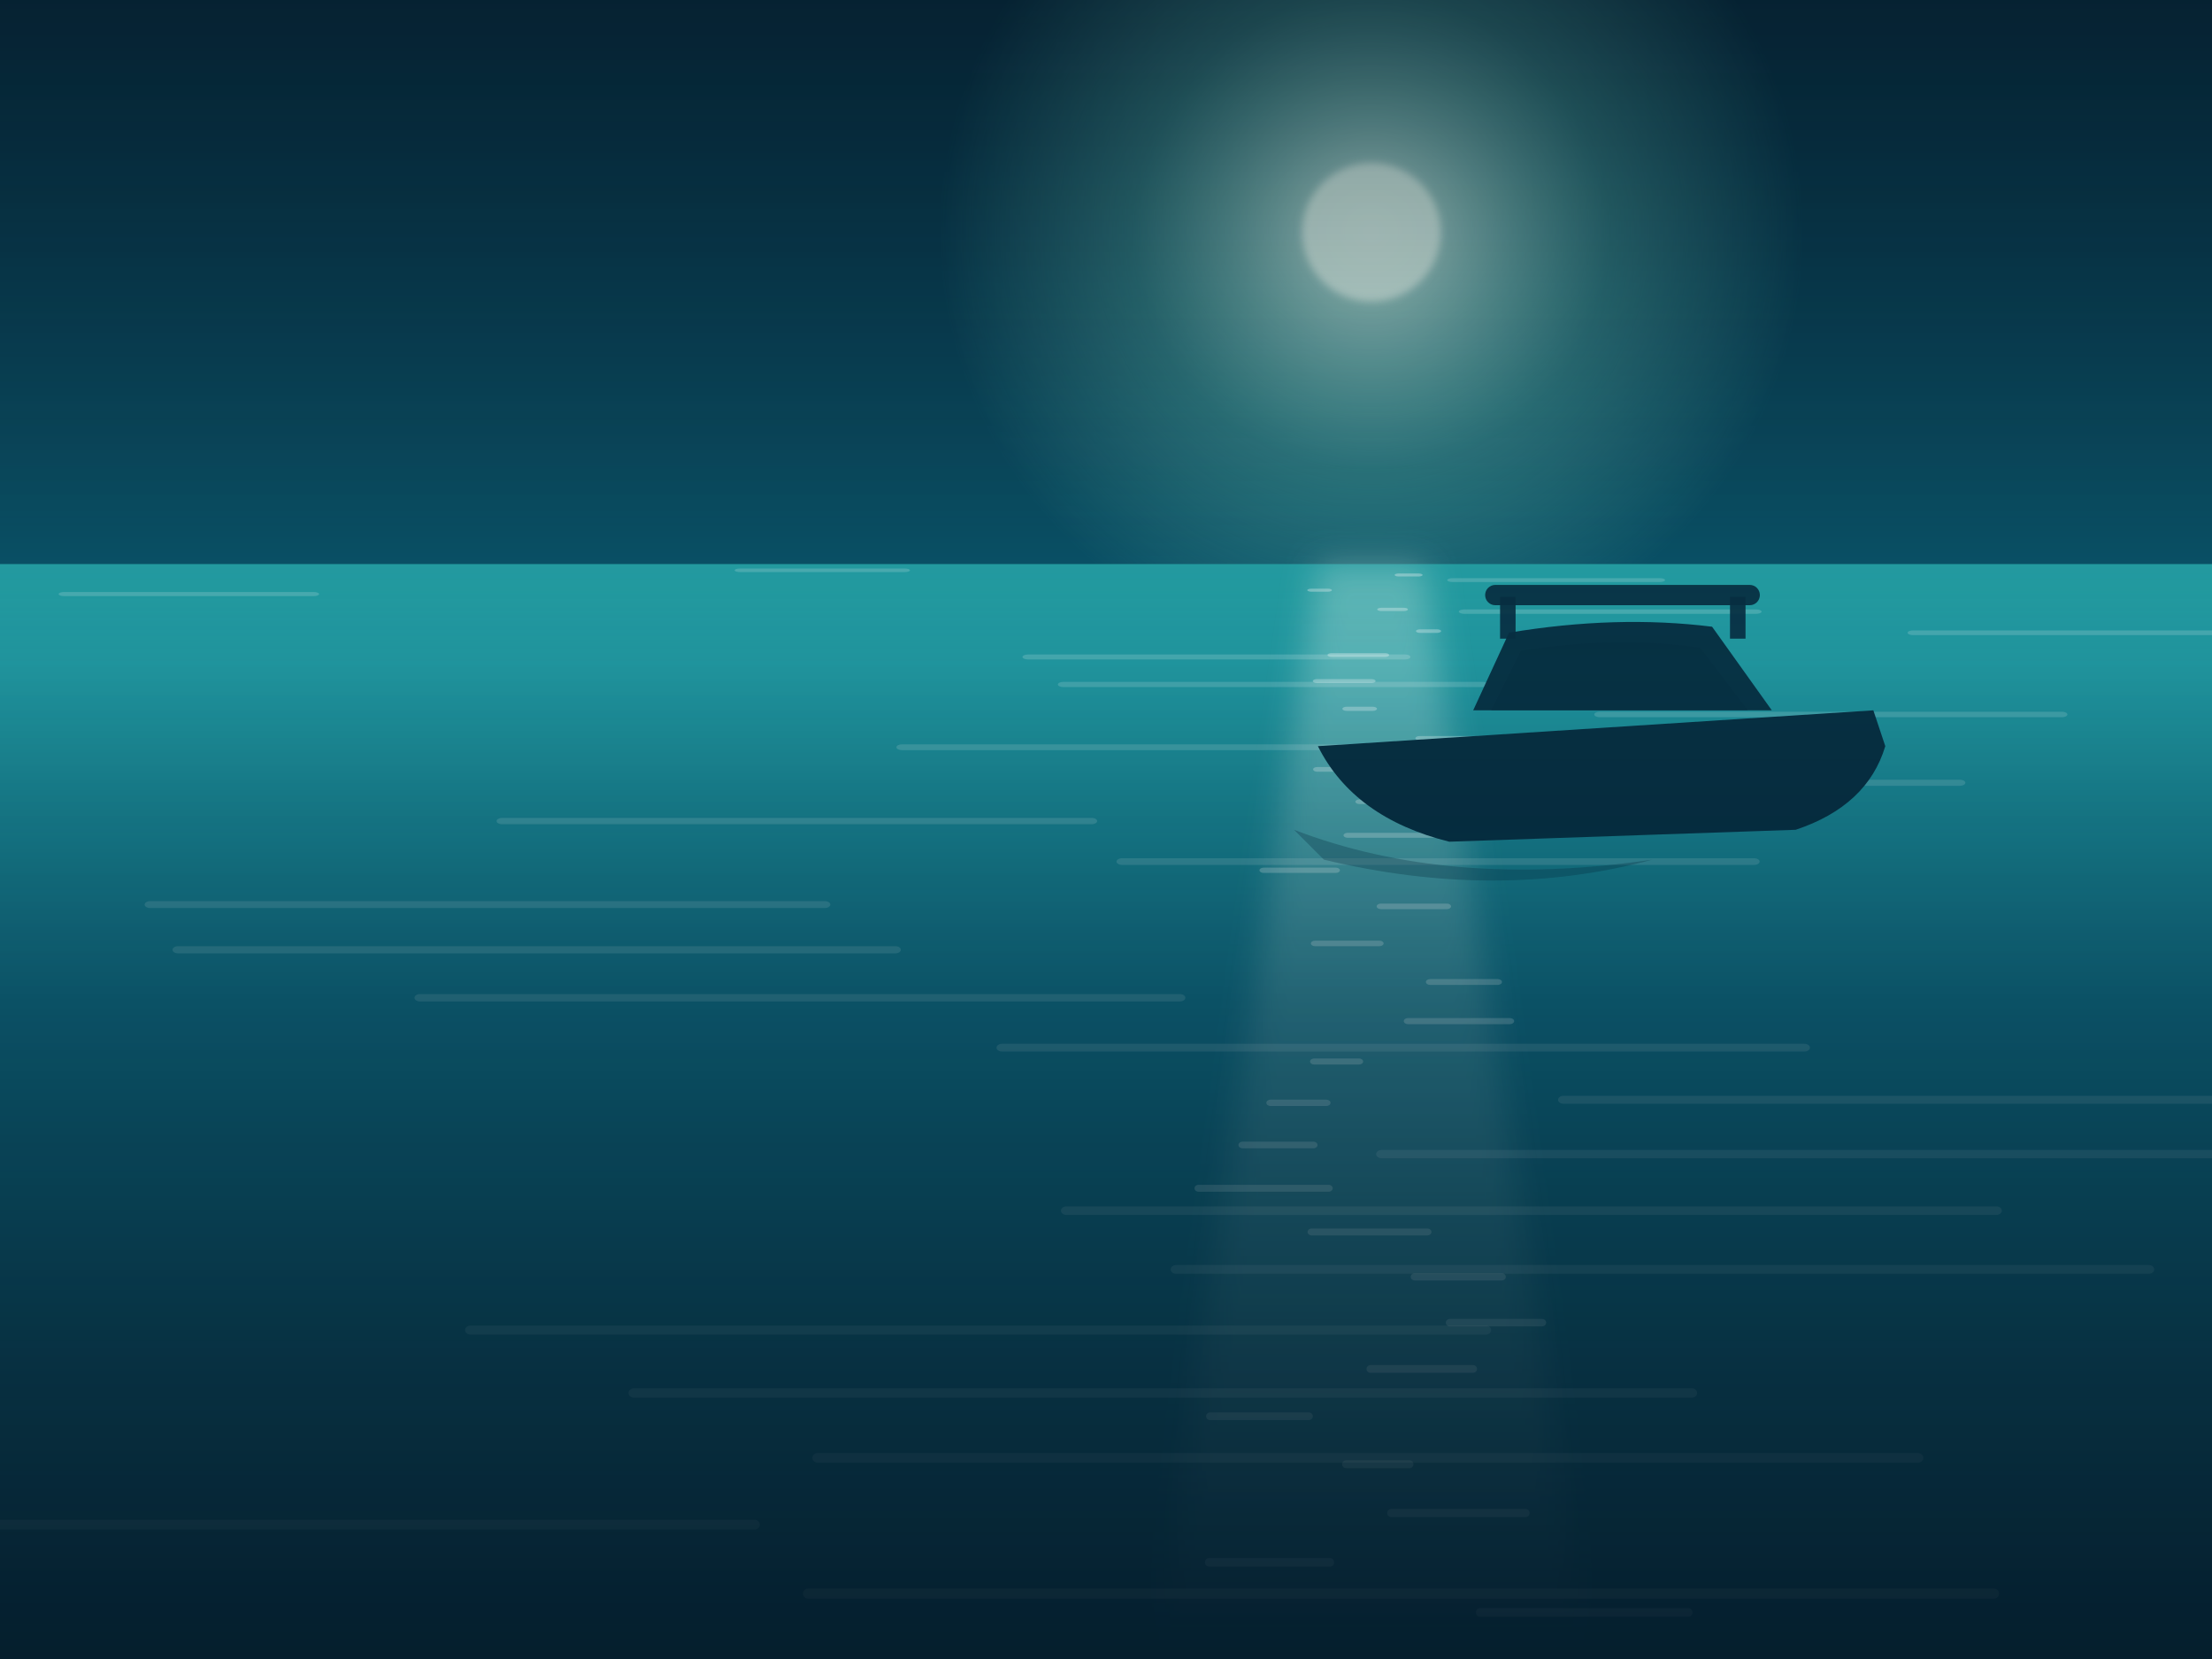
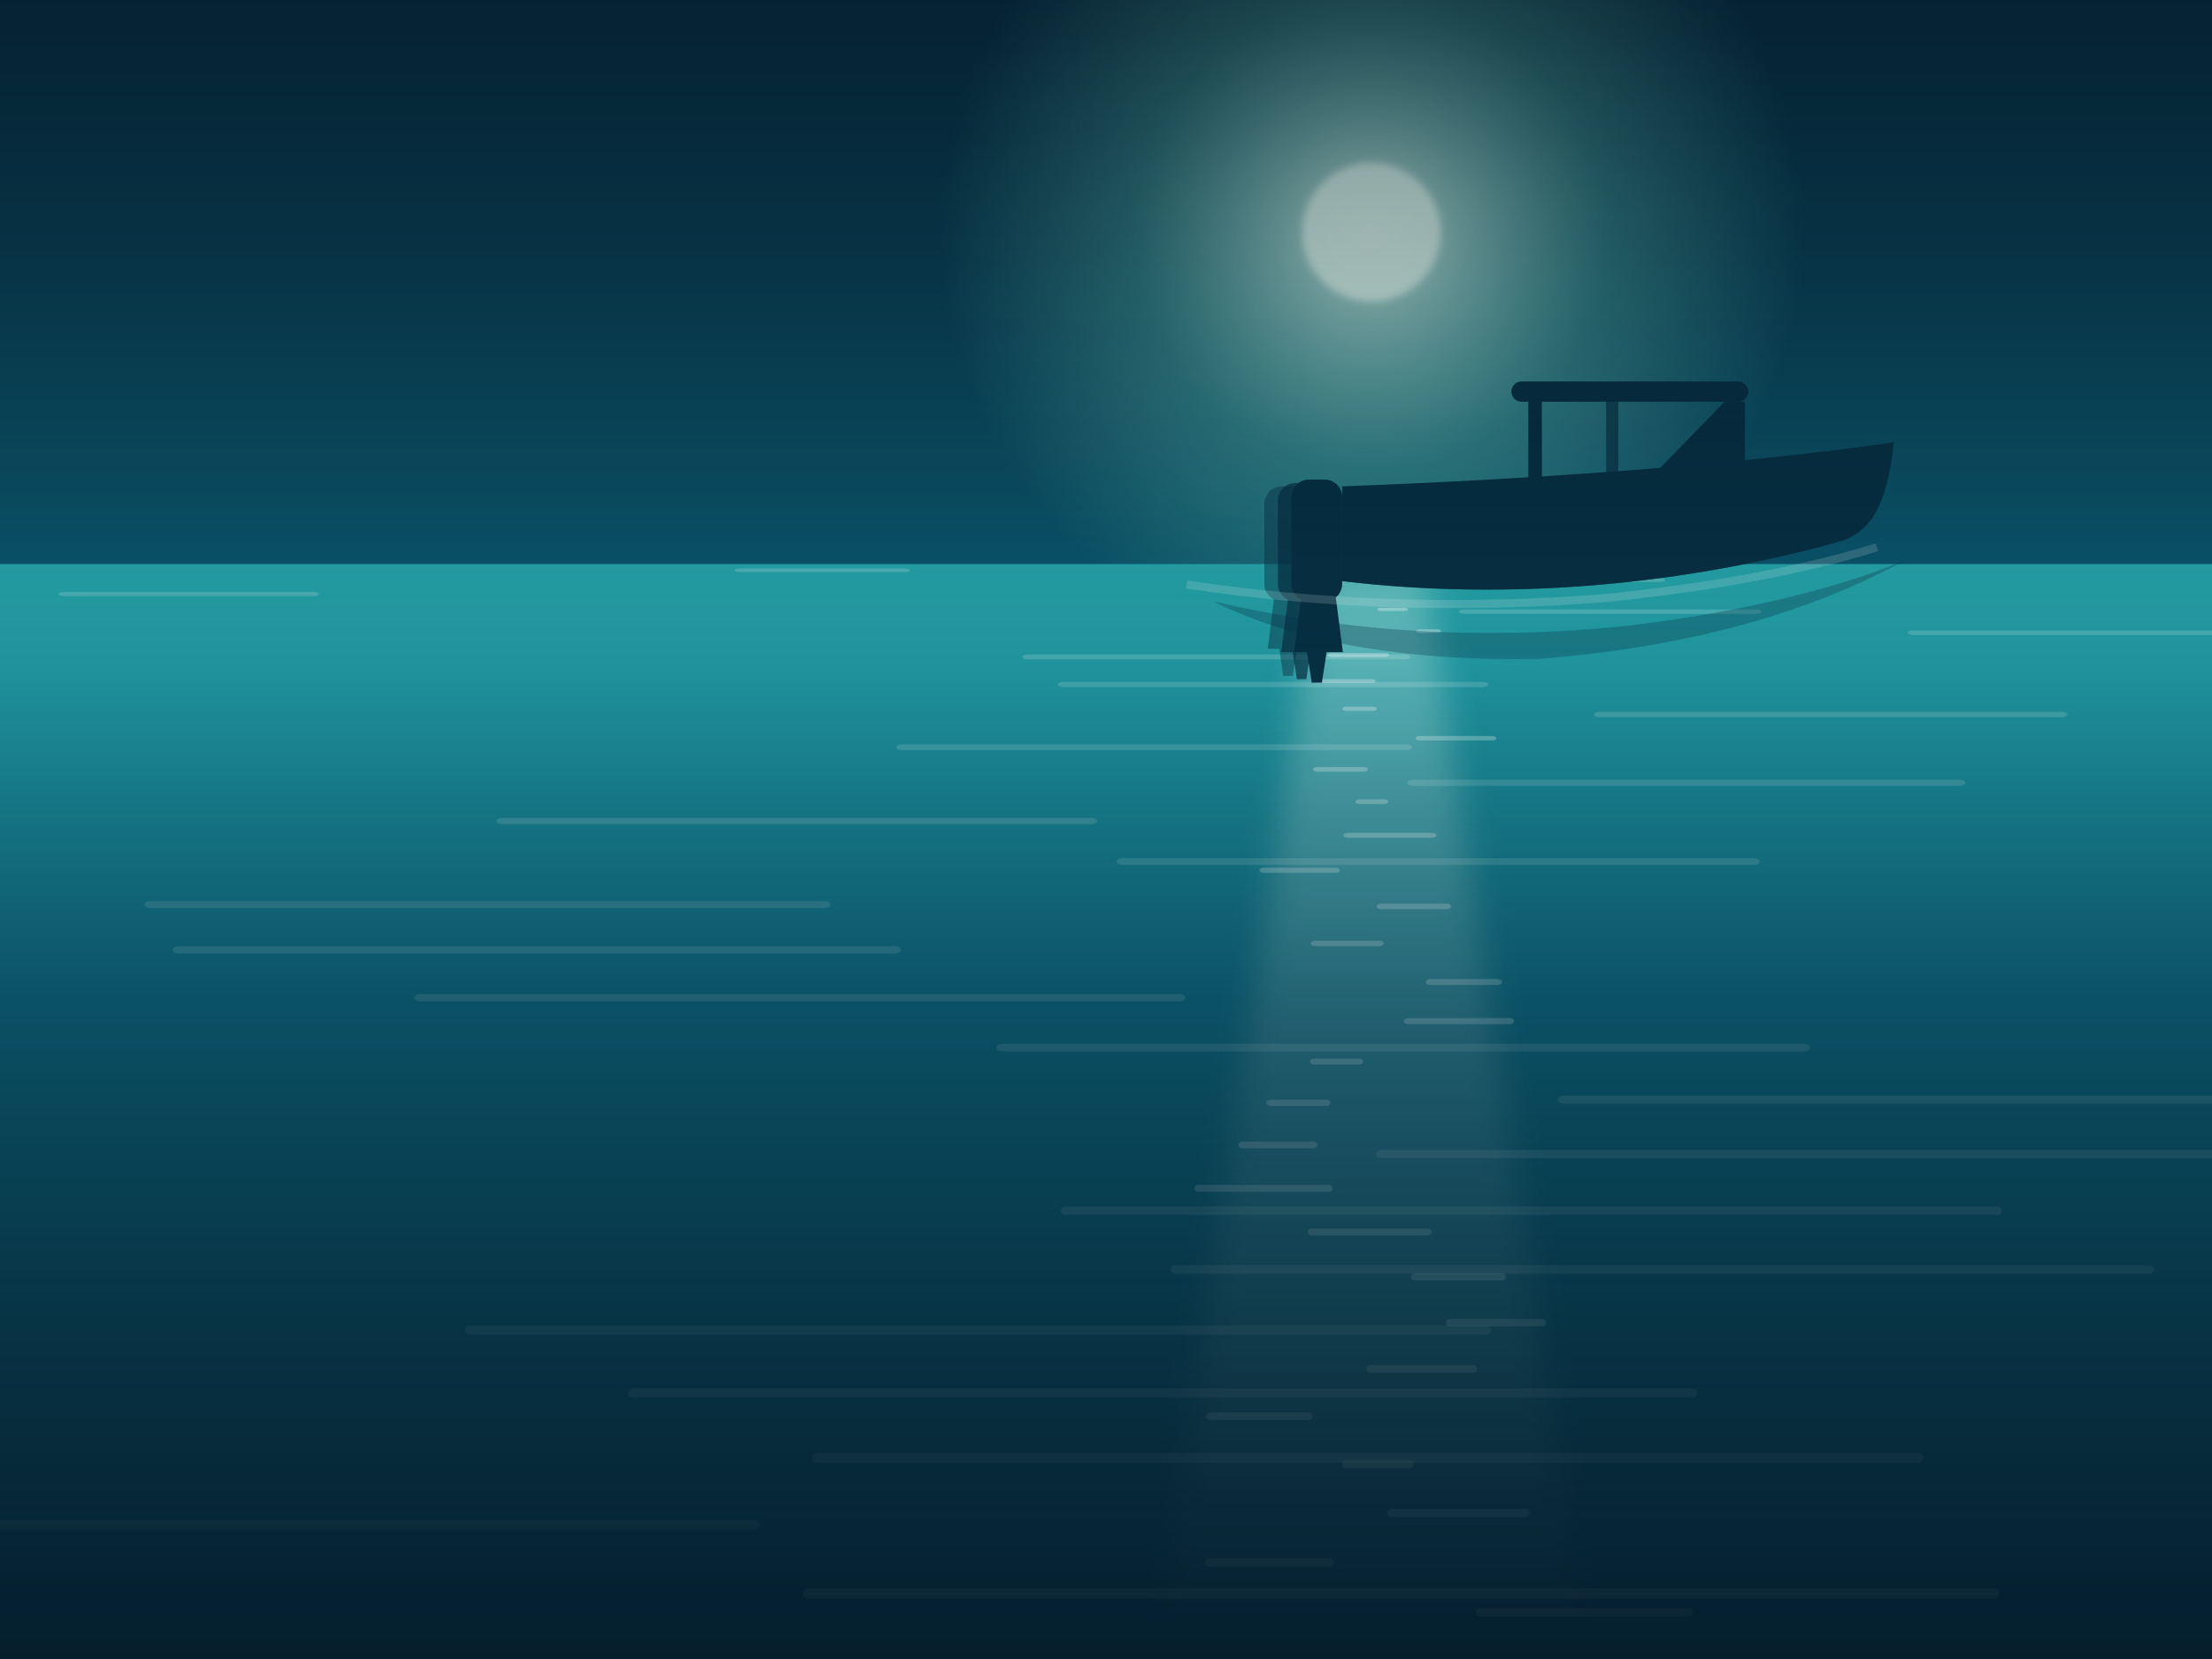
<svg xmlns="http://www.w3.org/2000/svg" viewBox="0 0 800 600" width="800" height="600" role="img">
  <defs>
    <linearGradient id="skygallery3" x1="0" y1="0" x2="0" y2="1">
      <stop offset="0%" stop-color="#062f42" />
      <stop offset="45%" stop-color="#0c6076" />
      <stop offset="82%" stop-color="#71d6c4" />
      <stop offset="100%" stop-color="#d8f4ea" />
    </linearGradient>
    <linearGradient id="seagallery3" x1="0" y1="0" x2="0" y2="1">
      <stop offset="0%" stop-color="#25a3a8" />
      <stop offset="40%" stop-color="#0c6076" />
      <stop offset="100%" stop-color="#062f42" />
    </linearGradient>
    <radialGradient id="glowgallery3" cx="50%" cy="50%" r="50%">
      <stop offset="0%" stop-color="#d8f4ea" stop-opacity=".95" />
      <stop offset="55%" stop-color="#71d6c4" stop-opacity=".35" />
      <stop offset="100%" stop-color="#71d6c4" stop-opacity="0" />
    </radialGradient>
    <linearGradient id="viggallery3" x1="0" y1="0" x2="0" y2="1">
      <stop offset="0%" stop-color="#04101c" stop-opacity=".42" />
      <stop offset="40%" stop-color="#04101c" stop-opacity="0" />
      <stop offset="100%" stop-color="#04101c" stop-opacity=".55" />
    </linearGradient>
    <linearGradient id="reflgallery3" x1="0" y1="0" x2="0" y2="1">
      <stop offset="0%" stop-color="#d8f4ea" stop-opacity=".34" />
      <stop offset="45%" stop-color="#d8f4ea" stop-opacity=".12" />
      <stop offset="100%" stop-color="#d8f4ea" stop-opacity="0" />
    </linearGradient>
    <filter id="softgallery3" x="-20%" y="-20%" width="140%" height="140%">
      <feGaussianBlur stdDeviation="1.4" />
    </filter>
    <filter id="blurgallery3" x="-25%" y="-25%" width="150%" height="150%">
      <feGaussianBlur stdDeviation="6" />
    </filter>
  </defs>
  <rect width="800" height="600" fill="url(#skygallery3)" />
  <circle cx="496" cy="84" r="156" fill="url(#glowgallery3)" />
  <circle cx="496" cy="84" r="25" fill="#d8f4ea" opacity=".9" filter="url(#softgallery3)" />
  <rect x="0" y="204" width="800" height="396" fill="url(#seagallery3)" />
  <path d="M477 204 L515 204 L574 600 L418 600 Z" fill="url(#reflgallery3)" filter="url(#blurgallery3)" />
  <rect x="504.4" y="207.4" width="10.1" height="1.1" rx="1.5" fill="#ffffff" opacity="0.340" />
  <rect x="472.8" y="212.9" width="8.9" height="1.1" rx="1.5" fill="#ffffff" opacity="0.330" />
  <rect x="498.1" y="219.8" width="11.1" height="1.2" rx="1.5" fill="#ffffff" opacity="0.320" />
  <rect x="512.1" y="227.6" width="9.1" height="1.3" rx="1.5" fill="#ffffff" opacity="0.310" />
  <rect x="480.1" y="236.2" width="22.3" height="1.4" rx="1.5" fill="#ffffff" opacity="0.300" />
  <rect x="474.8" y="245.6" width="22.7" height="1.4" rx="1.5" fill="#ffffff" opacity="0.290" />
  <rect x="485.5" y="255.6" width="12.5" height="1.5" rx="1.5" fill="#ffffff" opacity="0.280" />
  <rect x="511.9" y="266.2" width="29.3" height="1.6" rx="1.5" fill="#ffffff" opacity="0.270" />
  <rect x="474.9" y="277.4" width="19.8" height="1.7" rx="1.5" fill="#ffffff" opacity="0.260" />
  <rect x="490.2" y="289.1" width="11.9" height="1.7" rx="1.5" fill="#ffffff" opacity="0.250" />
  <rect x="485.9" y="301.2" width="33.6" height="1.8" rx="1.5" fill="#ffffff" opacity="0.240" />
  <rect x="455.5" y="313.8" width="29.1" height="1.9" rx="1.5" fill="#ffffff" opacity="0.230" />
  <rect x="497.9" y="326.8" width="26.9" height="2.0" rx="1.5" fill="#ffffff" opacity="0.220" />
  <rect x="474.1" y="340.2" width="26.3" height="2.0" rx="1.5" fill="#ffffff" opacity="0.210" />
  <rect x="515.7" y="354.1" width="27.5" height="2.1" rx="1.5" fill="#ffffff" opacity="0.200" />
  <rect x="507.7" y="368.2" width="39.9" height="2.2" rx="1.5" fill="#ffffff" opacity="0.190" />
  <rect x="473.8" y="382.8" width="19.2" height="2.2" rx="1.5" fill="#ffffff" opacity="0.180" />
  <rect x="458.0" y="397.7" width="23.2" height="2.3" rx="1.5" fill="#ffffff" opacity="0.170" />
  <rect x="447.9" y="412.9" width="28.6" height="2.4" rx="1.5" fill="#ffffff" opacity="0.160" />
  <rect x="432.0" y="428.5" width="50.0" height="2.5" rx="1.5" fill="#ffffff" opacity="0.150" />
  <rect x="472.9" y="444.3" width="44.8" height="2.5" rx="1.5" fill="#ffffff" opacity="0.140" />
  <rect x="510.2" y="460.5" width="34.4" height="2.6" rx="1.5" fill="#ffffff" opacity="0.130" />
  <rect x="522.9" y="477.0" width="36.3" height="2.7" rx="1.5" fill="#ffffff" opacity="0.120" />
  <rect x="494.2" y="493.7" width="40.0" height="2.8" rx="1.5" fill="#ffffff" opacity="0.110" />
  <rect x="436.2" y="510.8" width="38.6" height="2.8" rx="1.5" fill="#ffffff" opacity="0.100" />
  <rect x="485.4" y="528.1" width="25.8" height="2.9" rx="1.5" fill="#ffffff" opacity="0.090" />
  <rect x="501.7" y="545.7" width="51.5" height="3.0" rx="1.5" fill="#ffffff" opacity="0.080" />
  <rect x="435.8" y="563.5" width="46.7" height="3.1" rx="1.5" fill="#ffffff" opacity="0.070" />
  <rect x="533.8" y="581.6" width="78.3" height="3.1" rx="1.5" fill="#ffffff" opacity="0.060" />
  <rect x="530.6" y="600.0" width="79.7" height="3.2" rx="1.5" fill="#ffffff" opacity="0.050" />
  <rect x="265.7" y="205.6" width="63.4" height="1.3" rx="2" fill="#ffffff" opacity="0.185" />
  <rect x="523.4" y="209.1" width="78.8" height="1.4" rx="2" fill="#ffffff" opacity="0.179" />
  <rect x="21.2" y="214.1" width="94.2" height="1.5" rx="2" fill="#ffffff" opacity="0.174" />
  <rect x="527.6" y="220.4" width="109.5" height="1.6" rx="2" fill="#ffffff" opacity="0.168" />
  <rect x="689.9" y="228.0" width="124.9" height="1.7" rx="2" fill="#ffffff" opacity="0.163" />
  <rect x="369.8" y="236.7" width="140.3" height="1.8" rx="2" fill="#ffffff" opacity="0.158" />
  <rect x="382.6" y="246.6" width="155.7" height="1.9" rx="2" fill="#ffffff" opacity="0.152" />
  <rect x="576.6" y="257.4" width="171.1" height="2.0" rx="2" fill="#ffffff" opacity="0.147" />
  <rect x="324.2" y="269.2" width="186.5" height="2.1" rx="2" fill="#ffffff" opacity="0.142" />
  <rect x="509.0" y="282.0" width="201.8" height="2.2" rx="2" fill="#ffffff" opacity="0.136" />
  <rect x="179.6" y="295.8" width="217.2" height="2.3" rx="2" fill="#ffffff" opacity="0.131" />
  <rect x="403.8" y="310.4" width="232.6" height="2.4" rx="2" fill="#ffffff" opacity="0.125" />
  <rect x="52.3" y="325.9" width="248.0" height="2.5" rx="2" fill="#ffffff" opacity="0.120" />
  <rect x="62.4" y="342.2" width="263.4" height="2.6" rx="2" fill="#ffffff" opacity="0.115" />
  <rect x="149.9" y="359.5" width="278.8" height="2.7" rx="2" fill="#ffffff" opacity="0.109" />
  <rect x="360.4" y="377.5" width="294.2" height="2.8" rx="2" fill="#ffffff" opacity="0.104" />
  <rect x="563.5" y="396.3" width="309.5" height="2.9" rx="2" fill="#ffffff" opacity="0.098" />
  <rect x="497.7" y="415.9" width="324.9" height="3.0" rx="2" fill="#ffffff" opacity="0.093" />
  <rect x="383.7" y="436.3" width="340.3" height="3.1" rx="2" fill="#ffffff" opacity="0.088" />
  <rect x="423.4" y="457.5" width="355.7" height="3.2" rx="2" fill="#ffffff" opacity="0.082" />
  <rect x="168.2" y="479.4" width="371.1" height="3.3" rx="2" fill="#ffffff" opacity="0.077" />
  <rect x="227.3" y="502.1" width="386.5" height="3.4" rx="2" fill="#ffffff" opacity="0.072" />
  <rect x="293.8" y="525.5" width="401.8" height="3.5" rx="2" fill="#ffffff" opacity="0.066" />
  <rect x="-142.4" y="549.6" width="417.2" height="3.6" rx="2" fill="#ffffff" opacity="0.061" />
  <rect x="290.4" y="574.5" width="432.6" height="3.7" rx="2" fill="#ffffff" opacity="0.055" />
  <rect x="490.1" y="600.0" width="448.0" height="3.8" rx="2" fill="#ffffff" opacity="0.050" />
-   <g transform="translate(468.0,192.1) scale(2.16)" fill="#062f42">
-     <path d="M4 36 L97 30 L99 36 Q96 46 84 50 L26 52 Q10 48 4 36 Z" />
-     <path d="M30 30 L36 17 Q54 14 70 16 L80 30 Z" opacity=".96" />
-     <path d="M33 30 L38 20 Q54 17.5 68 19.5 L76 30 Z" opacity=".55" />
-     <rect x="32" y="9" width="46" height="3.4" rx="1.7" opacity=".92" />
-     <rect x="34.5" y="11" width="2.6" height="7" opacity=".92" />
-     <rect x="73" y="11" width="2.6" height="7" opacity=".92" />
-     <path d="M0 50 Q26 60 60 55 Q34 62 5 55 Z" opacity=".3" />
+   <g transform="translate(453.6,109.8) scale(2.448)" fill="#062f42">
+     <g opacity=".45">
+       <rect x="1.5" y="27" width="7" height="17" rx="2.6" />
+       <path d="M3 43 h4.5 l1 8 h-2.2 l-.6 4 h-1.4 l-.6 -4 h-1.7 z" />
+     </g>
+     <g opacity=".7">
+       <rect x="3.5" y="26.5" width="7" height="17.5" rx="2.6" />
+       <path d="M5 43.5 h4.5 l1 8 h-2.2 l-.6 4 h-1.4 l-.6 -4 h-1.7 z" />
+     </g>
+     <rect x="5.5" y="26" width="7.5" height="18" rx="2.6" />
+     <path d="M7 43 h5 l1.1 8.5 h-2.4 l-.7 4.5 h-1.5 l-.7 -4.5 h-1.9 z" />
+     <path d="M13 27 L13 41                C 38 44, 64 41.5, 87 35                C 91 33.5, 93.5 30, 94.5 20.5                C 70 24, 40 26, 13 27 Z" />
+     <path d="M13 41 C 38 44, 64 41.5, 87 35 L 86 32.8                C 64 39.3, 38 41.8, 13 38.8 Z" opacity=".45" />
+     <path d="M62 31.5 L78 29.5 L77 32 L61 33.5 Z" opacity=".35" />
+     <rect x="38" y="11.5" width="35" height="3" rx="1.5" />
+     <rect x="40.5" y="14" width="2" height="12.5" />
+     <rect x="52" y="14" width="1.8" height="12.5" opacity=".7" />
+     <path d="M58 26.3 L69.5 14.5 L72.5 14.5 L72.5 25.6 Z" />
+     <path d="M60.5 25.4 L69.5 16 L70.8 16 L70.8 25 Z" opacity=".4" />
+     <path d="M76 25 L92 21.5" stroke="#062f42" stroke-width="1.1" opacity=".55" fill="none" />
+     <path d="M-6 44 Q24 51 56 47.5 Q80 44.5 96 38 Q74 50 42 52.5 Q12 53 -6 44 Z" opacity=".3" />
+     <path d="M-10 41.5 Q20 46 52 43.5 Q76 41 92 36" stroke="#ffffff" stroke-width="1.2" opacity=".16" fill="none" />
  </g>
  <rect width="800" height="600" fill="url(#viggallery3)" />
</svg>
